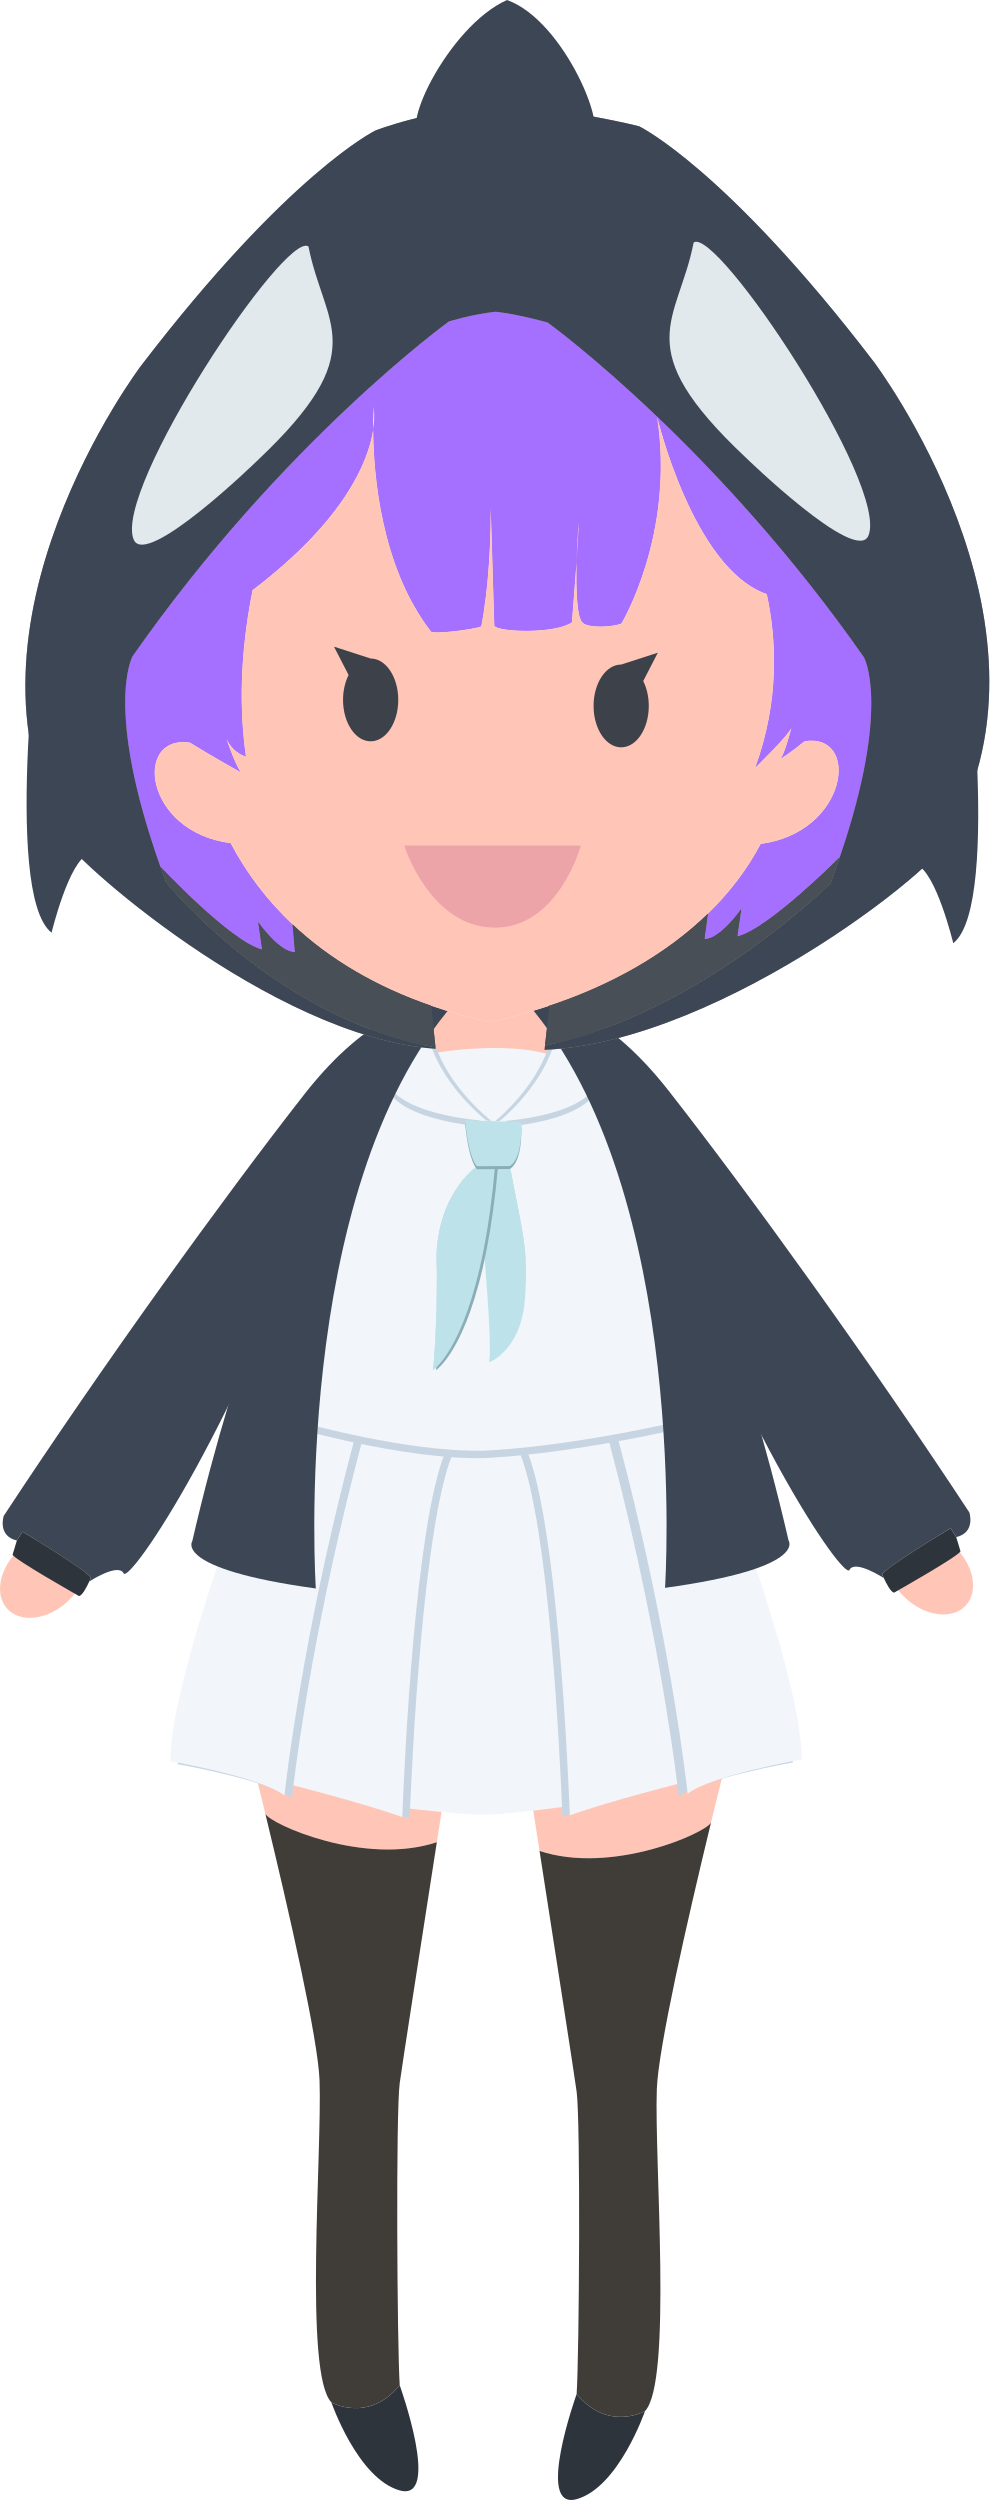
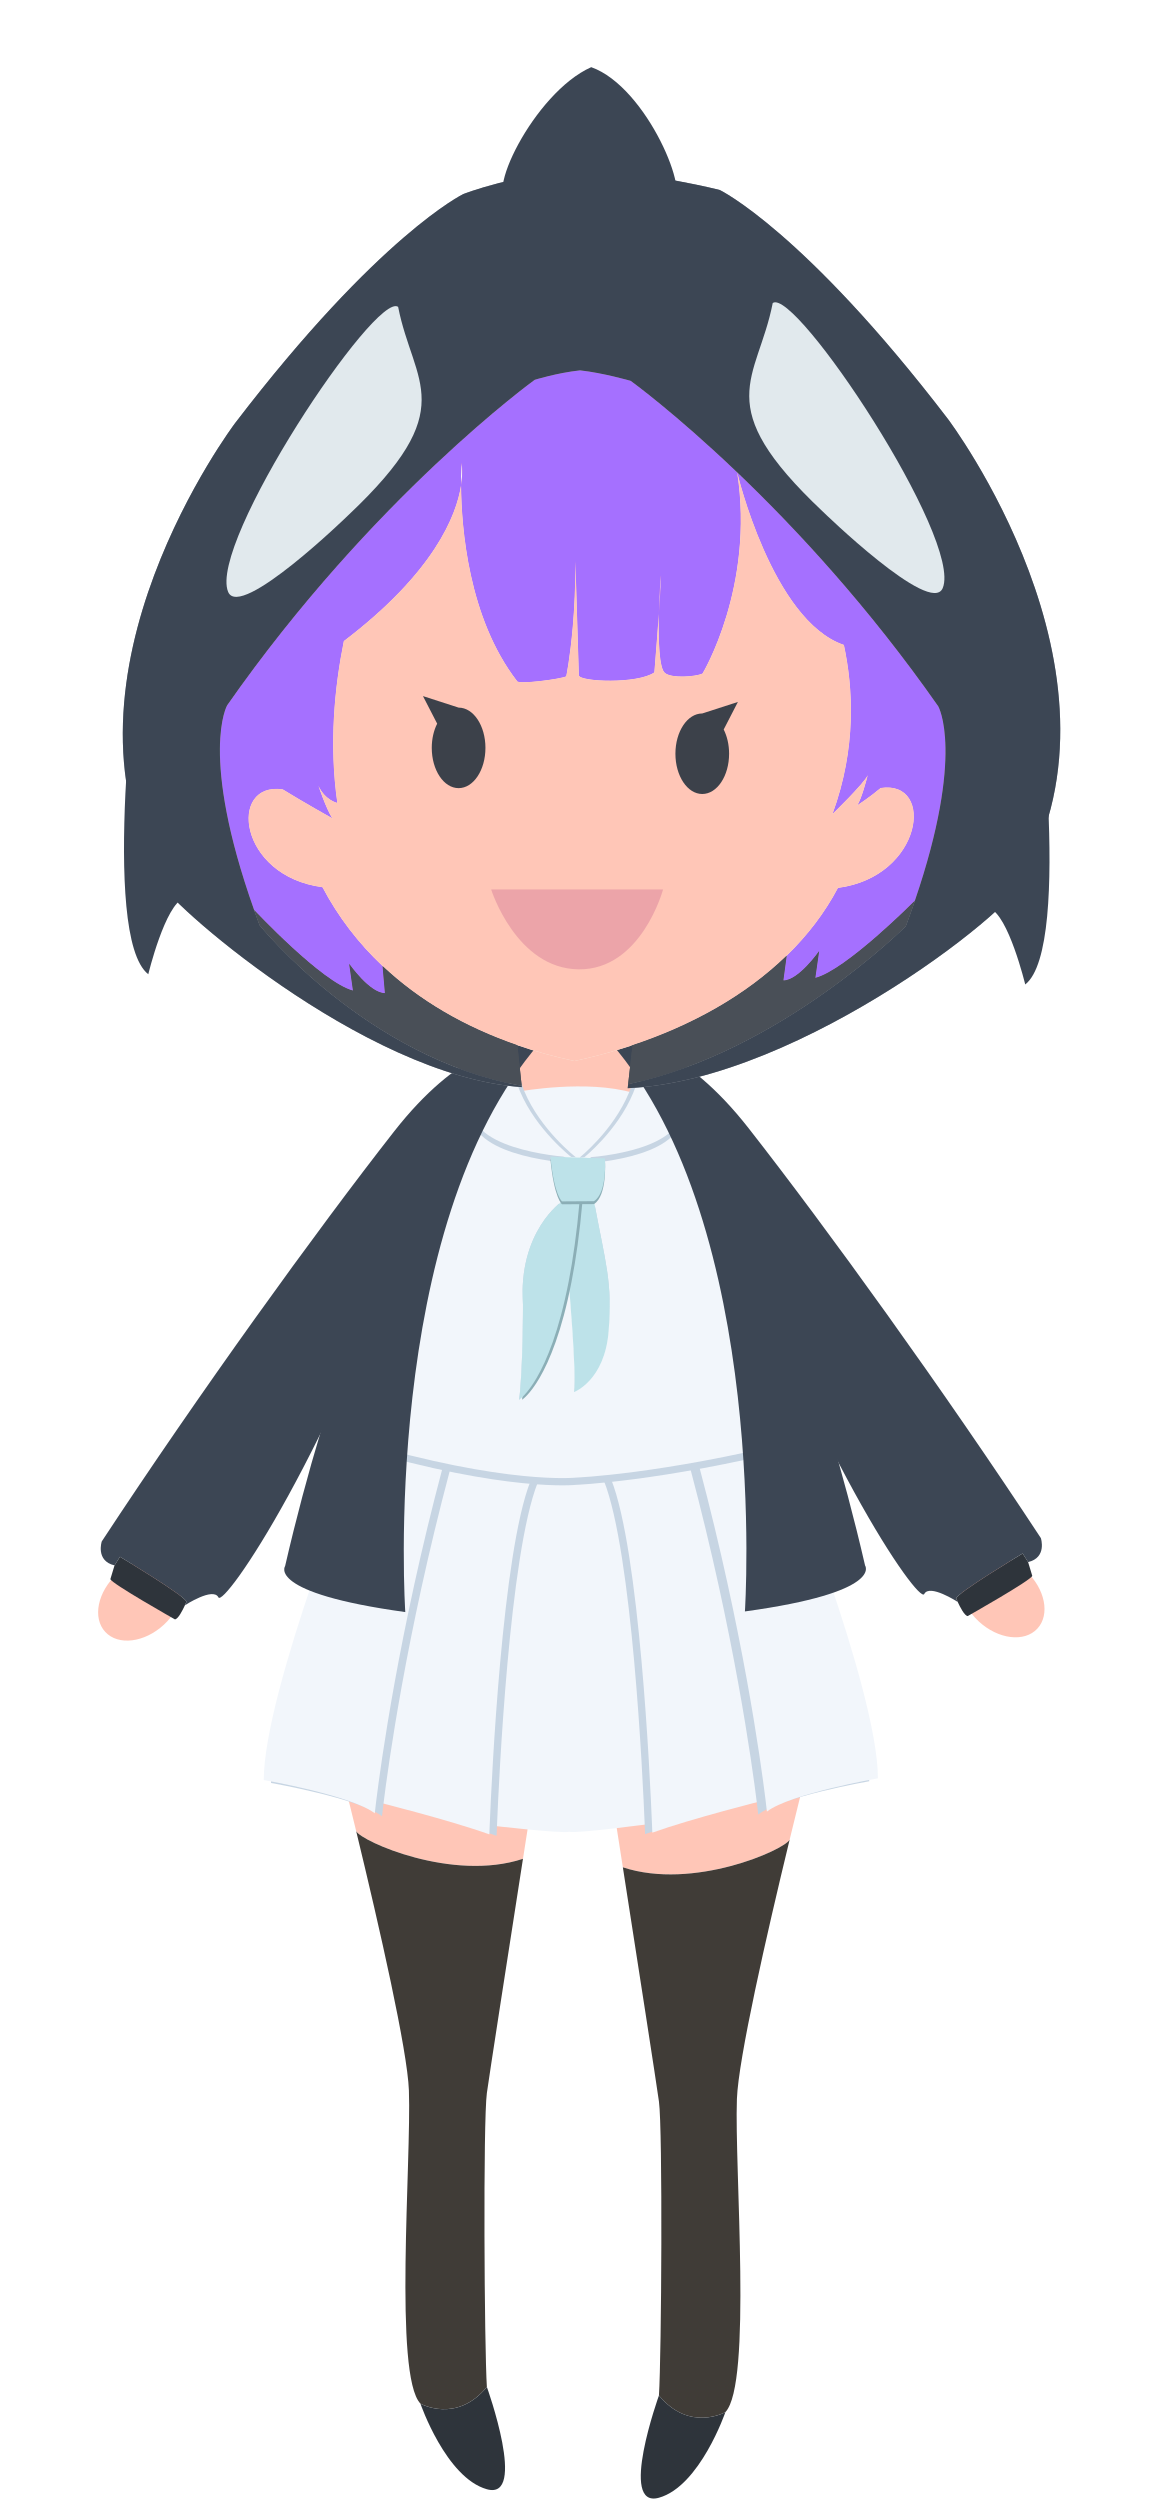
- <svg xmlns="http://www.w3.org/2000/svg" xml:space="preserve" width="66.387mm" height="167.762mm" version="1.1" style="shape-rendering:geometricPrecision; text-rendering:geometricPrecision; image-rendering:optimizeQuality; fill-rule:evenodd; clip-rule:evenodd" viewBox="0 0 1259.47 3182.69">
+ <svg xmlns="http://www.w3.org/2000/svg" xml:space="preserve" width="79.928mm" height="172.496mm" version="1.1" style="shape-rendering:geometricPrecision; text-rendering:geometricPrecision; image-rendering:optimizeQuality; fill-rule:evenodd; clip-rule:evenodd" viewBox="0 0 1009.52 2178.7">
  <defs>
    <style type="text/css">
   
-     .fil8 {fill:#ED84B1}
-     .fil15 {fill:#ECA4A9}
-     .fil3 {fill:#F2F6FB}
-     .fil13 {fill:#E1E9ED}
-     .fil4 {fill:#C7D5E3}
-     .fil5 {fill:#BDE2E9}
-     .fil9 {fill:#9499A1}
-     .fil6 {fill:#8BAEB6}
-     .fil1 {fill:#403C37}
-     .fil11 {fill:#494F57}
-     .fil14 {fill:#3C414A}
-     .fil7 {fill:#3C4654}
-     .fil2 {fill:#2E343B}
-     .fil12 {fill:#A570FF}
-     .fil0 {fill:#FFC6B7}
-     .fil10 {fill:#F7F1E4}
+     .str0 {stroke:#332C2B;stroke-width:2.53;stroke-miterlimit:22.926}
+     .fil18 {fill:#FEFEFE}
+     .fil9 {fill:#ED84B1}
+     .fil16 {fill:#ECA4A9}
+     .fil4 {fill:#F2F6FB}
+     .fil14 {fill:#E1E9ED}
+     .fil5 {fill:#C7D5E3}
+     .fil6 {fill:#BDE2E9}
+     .fil0 {fill:#AAB6BD}
+     .fil10 {fill:#9499A1}
+     .fil7 {fill:#8BAEB6}
+     .fil2 {fill:#403C37}
+     .fil12 {fill:#494F57}
+     .fil15 {fill:#3C414A}
+     .fil8 {fill:#3C4654}
+     .fil3 {fill:#2E343B}
+     .fil17 {fill:#222222}
+     .fil13 {fill:#A570FF}
+     .fil1 {fill:#FFC6B7}
+     .fil11 {fill:#F7F1E4}
   
  </style>
  </defs>
  <g id="Layer_x0020_1">
-     <g id="_2555350110272">
+     <g id="_1585164835856">
      <g>
        <g>
-           <ellipse class="fil0" cx="627.01" cy="1128.67" rx="127.16" ry="254.32" />
          <g>
-             <path class="fil0" d="M577.48 2208.43c-97.73,-407.15 -282.77,-71.95 -282.77,-71.95 0,0 19.82,76.55 42.8,171.44 0.1,0.39 0.19,0.79 0.29,1.18 6.68,13.29 126.14,66.72 218.32,36.17 11.9,-76.39 21.36,-136.84 21.36,-136.84z" />
-             <path class="fil1" d="M556.12 2345.27c-92.18,30.55 -211.64,-22.88 -218.32,-36.17 30.79,127.19 67.1,286.8 69.01,339.37 3.35,92.02 -20.08,373.12 15.06,409.93 0,0 46.85,26.77 87.01,-21.75 -3.35,-51.87 -5.02,-348.02 0,-384.83 3.08,-22.62 28.28,-184.82 47.24,-306.55z" />
-             <path class="fil2" d="M508.88 3036.65c-40.16,48.52 -87.01,21.75 -87.01,21.75 0,0 33.44,97.04 86.98,112.09 53.54,15.06 0.02,-133.85 0.02,-133.85z" />
-           </g>
-           <g>
-             <path class="fil0" d="M665.52 2219.55c97.73,-407.15 282.77,-71.95 282.77,-71.95 0,0 -19.82,76.55 -42.8,171.44 -0.1,0.39 -0.19,0.79 -0.29,1.18 -6.68,13.29 -126.14,66.72 -218.32,36.17 -11.9,-76.39 -21.36,-136.84 -21.36,-136.84z" />
-             <path class="fil1" d="M686.88 2356.39c92.18,30.55 211.64,-22.88 218.32,-36.17 -30.79,127.19 -67.1,286.8 -69.01,339.37 -3.35,92.02 20.08,373.12 -15.06,409.93 0,0 -46.85,26.77 -87.01,-21.75 3.35,-51.87 5.02,-348.02 0,-384.83 -3.08,-22.62 -28.28,-184.82 -47.24,-306.55z" />
-             <path class="fil2" d="M734.12 3047.77c40.16,48.52 87.01,21.75 87.01,21.75 0,0 -33.44,97.04 -86.98,112.09 -53.54,15.06 -0.02,-133.85 -0.02,-133.85z" />
-           </g>
-           <g>
+             <ellipse class="fil1" cx="502.95" cy="809.95" rx="84.66" ry="169.32" />
            <g>
-               <path class="fil3" d="M565.95 1850.89c-37.05,93.48 -50.83,388.06 -53.38,450.64 0,0 93.36,10.88 104.24,8.37 10.88,2.51 108.17,-10.63 108.17,-10.63 -2.55,-62.58 -16.32,-357.17 -53.38,-450.64l-105.66 2.26z" />
-               <path class="fil4" d="M460.22 1835.85c-57.02,214.66 -80.62,386 -86.84,436.56 0,0 97.2,24.38 148.23,42.79 0,0 0.14,-4.18 0.45,-11.76 2.55,-62.58 16.32,-357.17 53.38,-450.64l-115.22 -16.94z" />
-               <path class="fil3" d="M450.73 1833.95c-57.02,214.66 -80.62,386 -86.84,436.56 0,0 97.2,24.38 148.23,42.79 0,0 0.14,-4.18 0.45,-11.76 2.55,-62.58 16.32,-357.17 53.38,-450.64l-115.22 -16.94z" />
-               <path class="fil4" d="M460.22 1837.75l-105.81 -26.35c0,0 -128.11,318.29 -128.11,434.57 0,0 115.18,20.13 145.3,43.55 0,0 0.55,-5.27 1.78,-15.22 6.22,-50.56 29.82,-221.89 86.84,-436.56z" />
-               <path class="fil3" d="M450.73 1833.95l-105.81 -26.35c0,0 -128.11,318.29 -128.11,434.57 0,0 115.18,20.13 145.3,43.55 0,0 0.55,-5.27 1.78,-15.22 6.22,-50.56 29.82,-221.89 86.84,-436.56z" />
-               <path class="fil4" d="M662.12 1850.53c37.05,93.48 50.83,388.06 53.38,450.64 0.31,7.58 0.45,11.76 0.45,11.76 51.03,-18.41 148.23,-42.79 148.23,-42.79 -6.22,-50.56 -29.82,-221.89 -86.84,-436.56l-115.22 16.94z" />
-               <path class="fil3" d="M671.6 1848.63c37.05,93.48 50.83,388.06 53.38,450.64 0.31,7.58 0.45,11.76 0.45,11.76 51.03,-18.41 148.23,-42.79 148.23,-42.79 -6.22,-50.56 -29.82,-221.89 -86.84,-436.56l-115.22 16.94z" />
-               <path class="fil4" d="M775.43 1835.49c57.02,214.66 80.62,386 86.84,436.56 1.23,9.95 1.78,15.22 1.78,15.22 30.12,-23.42 145.3,-43.55 145.3,-43.55 0,-116.29 -128.11,-434.57 -128.11,-434.57l-105.81 26.35z" />
-               <path class="fil3" d="M786.82 1831.69c57.02,214.66 80.62,386 86.84,436.56 1.23,9.95 1.78,15.22 1.78,15.22 30.12,-23.42 145.3,-43.55 145.3,-43.55 0,-116.29 -128.11,-434.57 -128.11,-434.57l-105.81 26.35z" />
+               <path class="fil1" d="M469.97 1528.81c-65.07,-271.06 -188.25,-47.9 -188.25,-47.9 0,0 13.2,50.96 28.5,114.14 0.06,0.26 0.13,0.53 0.19,0.79 4.45,8.85 83.98,44.42 145.35,24.08 7.92,-50.86 14.22,-91.1 14.22,-91.1z" />
+               <path class="fil2" d="M455.75 1619.91c-61.37,20.34 -140.9,-15.23 -145.35,-24.08 20.5,84.68 44.67,190.94 45.95,225.94 2.23,61.27 -13.37,248.41 10.03,272.91 0,0 31.19,17.82 57.92,-14.48 -2.23,-34.53 -3.34,-231.7 0,-256.2 2.05,-15.06 18.82,-123.05 31.45,-204.09z" />
+               <path class="fil3" d="M424.3 2080.21c-26.73,32.3 -57.92,14.48 -57.92,14.48 0,0 22.26,64.6 57.91,74.63 35.65,10.03 0.02,-89.11 0.02,-89.11z" />
            </g>
            <g>
-               <path class="fil4" d="M619.79 1436.5c0,0 -128.26,-6.51 -130.77,-62.56 -77.21,139.14 -155.97,413.11 -155.97,413.11 -0.84,20.08 6.69,20.92 6.69,20.92 195.36,57.75 285.91,47.77 285.91,47.77 0,0 110.22,-4.27 285.91,-47.77 0,0 7.53,-0.84 6.69,-20.92 0,0 -77.85,-270.81 -154.63,-410.68 -4.19,54.96 -127.91,60.65 -127.91,60.65l27.75 0.9c0,0 3.17,44.99 -14.4,56 15.53,83.28 24.2,105.44 19.18,170.19 -5.02,64.74 -45.17,79.68 -45.17,79.68 3.35,-24.9 -7.15,-144.48 -7.15,-144.48 -25.24,129.72 -64.8,154.52 -64.8,154.52 5.02,-38.58 5.02,-124.01 5.02,-124.01 -6.69,-96.45 51.09,-135.63 51.09,-135.63 0,0 -10.27,-7.73 -15.17,-58.59l27.73 0.9z" />
-               <path class="fil3" d="M619.79 1427.02c0,0 -128.26,-6.51 -130.77,-62.56 -77.21,139.14 -155.97,413.11 -155.97,413.11 -0.84,20.08 6.69,20.92 6.69,20.92 195.36,57.75 285.91,47.77 285.91,47.77 0,0 110.22,-4.27 285.91,-47.77 0,0 7.53,-0.84 6.69,-20.92 0,0 -77.85,-270.81 -154.63,-410.68 -4.19,54.96 -127.91,60.65 -127.91,60.65l27.75 0.9c0,0 3.17,44.99 -14.4,56 15.53,83.28 24.2,105.44 19.18,170.19 -5.02,64.74 -45.17,79.68 -45.17,79.68 3.35,-24.9 -7.15,-144.48 -7.15,-144.48 -25.24,129.72 -64.8,154.52 -64.8,154.52 5.02,-38.58 5.02,-124.01 5.02,-124.01 -6.69,-96.45 51.09,-135.63 51.09,-135.63 0,0 -10.27,-7.73 -15.17,-58.59l27.73 0.9z" />
-               <path class="fil3" d="M552.26 1340.67c21.19,50.51 67.54,86.35 67.54,86.35l15.92 0.52c0,0 44.08,-35.02 64.7,-84.83 -60.47,-17.88 -148.16,-2.03 -148.16,-2.03z" />
-               <path class="fil4" d="M694.73 1342.7c-20.63,49.82 -64.7,84.83 -64.7,84.83 0,0 123.71,-5.69 127.91,-60.65 -18,-32.79 -35.94,-58.39 -52.81,-71.61 -0.27,16.75 -4.31,32.73 -10.4,47.43z" />
-               <path class="fil4" d="M625.49 1427.02c0,0 -46.35,-35.84 -67.54,-86.35 -6.07,-14.46 -10.07,-30.12 -10.33,-46.49 -16.86,12.56 -34.84,37.73 -52.9,70.28 2.51,56.05 130.77,62.56 130.77,62.56z" />
-               <path class="fil4" d="M700.42 1350.29c-20.63,49.82 -64.7,84.83 -64.7,84.83 0,0 123.71,-5.69 127.91,-60.65 -18,-32.79 -35.94,-58.39 -52.81,-71.61 -0.27,16.75 -4.31,32.73 -10.4,47.43z" />
-               <path class="fil3" d="M700.42 1342.7c-20.63,49.82 -64.7,84.83 -64.7,84.83 0,0 123.71,-5.69 127.91,-60.65 -18,-32.79 -35.94,-58.39 -52.81,-71.61 -0.27,16.75 -4.31,32.73 -10.4,47.43z" />
-               <path class="fil4" d="M619.79 1434.6c0,0 -46.35,-35.84 -67.54,-86.35 -6.07,-14.46 -10.07,-30.12 -10.33,-46.49 -16.86,12.56 -34.84,37.73 -52.9,70.28 2.51,56.05 130.77,62.56 130.77,62.56z" />
-               <path class="fil3" d="M619.79 1427.02c0,0 -46.35,-35.84 -67.54,-86.35 -6.07,-14.46 -10.07,-30.12 -10.33,-46.49 -16.86,12.56 -34.84,37.73 -52.9,70.28 2.51,56.05 130.77,62.56 130.77,62.56z" />
-               <path class="fil5" d="M630.25 1484.56c-3.62,41.1 -8.6,75.88 -14.32,105.27 0,0 10.5,119.58 7.15,144.48 0,0 40.15,-14.94 45.17,-79.68 5.02,-64.75 -3.65,-86.9 -19.18,-170.19l-18.83 0.12z" />
-               <path class="fil6" d="M611.03 1484.71c0,0 -57.79,39.18 -51.09,135.63 0,0 0,85.43 -5.02,124.01 0,0 39.56,-24.81 64.8,-154.52 5.72,-29.39 10.7,-64.17 14.32,-105.27l-23.01 0.15z" />
-               <path class="fil5" d="M607.24 1484.71c0,0 -57.79,39.18 -51.09,135.63 0,0 0,85.43 -5.02,124.01 0,0 39.56,-24.81 64.8,-154.52 5.72,-29.39 10.7,-64.17 14.32,-105.27l-23.01 0.15z" />
-               <path class="fil6" d="M592.07 1429.91c4.9,50.87 15.17,58.59 15.17,58.59l23.01 -0.15 18.83 -0.12c17.57,-11.01 14.4,-56 14.4,-56l-27.75 -0.9 -15.93 -0.52 -27.72 -0.9z" />
-               <path class="fil5" d="M592.07 1426.12c4.9,50.87 15.17,58.59 15.17,58.59l23.01 -0.15 18.83 -0.12c17.57,-11.01 14.4,-56 14.4,-56l-27.75 -0.9 -15.93 -0.52 -27.72 -0.9z" />
+               <path class="fil1" d="M528.59 1536.22c65.07,-271.06 188.25,-47.9 188.25,-47.9 0,0 -13.2,50.96 -28.5,114.14 -0.06,0.26 -0.13,0.53 -0.19,0.79 -4.45,8.85 -83.98,44.42 -145.35,24.08 -7.92,-50.86 -14.22,-91.1 -14.22,-91.1z" />
+               <path class="fil2" d="M542.8 1627.32c61.37,20.34 140.9,-15.23 145.35,-24.08 -20.5,84.68 -44.67,190.94 -45.95,225.94 -2.23,61.27 13.37,248.41 -10.03,272.91 0,0 -31.19,17.82 -57.92,-14.48 2.23,-34.53 3.34,-231.7 0,-256.2 -2.05,-15.06 -18.82,-123.05 -31.45,-204.09z" />
+               <path class="fil3" d="M574.26 2087.61c26.73,32.3 57.92,14.48 57.92,14.48 0,0 -22.26,64.6 -57.91,74.63 -35.65,10.03 -0.02,-89.11 -0.02,-89.11z" />
            </g>
            <g>
-               <path class="fil7" d="M402.06 2022.27c0,0 -33.46,-503.62 175.68,-744.56l-36.81 3.34c0,0 -179.03,174.01 -296.15,680.98 0,0 -25.1,35.14 157.28,60.23z" />
-               <path class="fil7" d="M670.97 1276.89c209.15,240.94 175.68,744.56 175.68,744.56 182.38,-25.1 157.28,-60.23 157.28,-60.23 -117.12,-506.97 -296.15,-680.98 -296.15,-680.98l-36.81 -3.34z" />
+               <g>
+                 <path class="fil4" d="M462.29 1290.78c-24.67,62.23 -33.84,258.36 -35.54,300.02 0,0 62.16,7.24 69.4,5.57 7.24,1.67 72.01,-7.08 72.01,-7.08 -1.7,-41.67 -10.87,-237.79 -35.54,-300.02l-70.34 1.5z" />
+                 <path class="fil5" d="M391.9 1280.77c-37.96,142.91 -53.67,256.98 -57.82,290.64 0,0 64.71,16.23 98.69,28.49 0,0 0.1,-2.78 0.3,-7.83 1.7,-41.67 10.87,-237.79 35.54,-300.02l-76.71 -11.28z" />
+                 <path class="fil4" d="M385.59 1279.5c-37.96,142.91 -53.67,256.98 -57.82,290.64 0,0 64.71,16.23 98.69,28.49 0,0 0.1,-2.78 0.3,-7.83 1.7,-41.67 10.87,-237.79 35.54,-300.02l-76.71 -11.28z" />
+                 <path class="fil5" d="M391.9 1282.03l-70.44 -17.54c0,0 -85.29,211.9 -85.29,289.32 0,0 76.68,13.4 96.74,29 0,0 0.37,-3.51 1.18,-10.13 4.14,-33.66 19.85,-147.73 57.82,-290.64z" />
+                 <path class="fil4" d="M385.59 1279.5l-70.44 -17.54c0,0 -85.29,211.9 -85.29,289.32 0,0 76.68,13.4 96.74,29 0,0 0.37,-3.51 1.18,-10.13 4.14,-33.66 19.85,-147.73 57.82,-290.64z" />
+                 <path class="fil5" d="M526.32 1290.54c24.67,62.23 33.84,258.36 35.54,300.02 0.2,5.05 0.3,7.83 0.3,7.83 33.97,-12.25 98.69,-28.49 98.69,-28.49 -4.14,-33.66 -19.85,-147.73 -57.82,-290.64l-76.71 11.28z" />
+                 <path class="fil4" d="M532.63 1289.28c24.67,62.23 33.84,258.36 35.54,300.02 0.2,5.05 0.3,7.83 0.3,7.83 33.97,-12.25 98.69,-28.49 98.69,-28.49 -4.14,-33.66 -19.85,-147.73 -57.82,-290.64l-76.71 11.28z" />
+                 <path class="fil5" d="M601.76 1280.53c37.96,142.91 53.67,256.98 57.82,290.64 0.82,6.63 1.18,10.13 1.18,10.13 20.05,-15.59 96.74,-29 96.74,-29 0,-77.42 -85.29,-289.32 -85.29,-289.32l-70.44 17.54z" />
+                 <path class="fil4" d="M609.34 1278c37.96,142.91 53.67,256.98 57.82,290.64 0.82,6.63 1.18,10.13 1.18,10.13 20.05,-15.59 96.74,-29 96.74,-29 0,-77.42 -85.29,-289.32 -85.29,-289.32l-70.44 17.54z" />
+               </g>
+               <g>
+                 <path class="fil5" d="M498.14 1014.9c0,0 -85.39,-4.33 -87.06,-41.65 -51.4,92.63 -103.84,275.03 -103.84,275.03 -0.56,13.37 4.45,13.93 4.45,13.93 130.06,38.45 190.35,31.8 190.35,31.8 0,0 73.38,-2.84 190.35,-31.8 0,0 5.01,-0.56 4.45,-13.93 0,0 -51.83,-180.29 -102.95,-273.42 -2.79,36.59 -85.15,40.38 -85.15,40.38l18.48 0.6c0,0 2.11,29.95 -9.59,37.28 10.34,55.45 16.11,70.2 12.77,113.3 -3.34,43.1 -30.08,53.05 -30.08,53.05 2.23,-16.58 -4.76,-96.19 -4.76,-96.19 -16.8,86.36 -43.14,102.87 -43.14,102.87 3.34,-25.69 3.34,-82.56 3.34,-82.56 -4.46,-64.21 34.02,-90.3 34.02,-90.3 0,0 -6.84,-5.14 -10.1,-39.01l18.46 0.6z" />
+                 <path class="fil4" d="M498.14 1008.58c0,0 -85.39,-4.33 -87.06,-41.65 -51.4,92.63 -103.84,275.03 -103.84,275.03 -0.56,13.37 4.45,13.93 4.45,13.93 130.06,38.45 190.35,31.8 190.35,31.8 0,0 73.38,-2.84 190.35,-31.8 0,0 5.01,-0.56 4.45,-13.93 0,0 -51.83,-180.29 -102.95,-273.42 -2.79,36.59 -85.15,40.38 -85.15,40.38l18.48 0.6c0,0 2.11,29.95 -9.59,37.28 10.34,55.45 16.11,70.2 12.77,113.3 -3.34,43.1 -30.08,53.05 -30.08,53.05 2.23,-16.58 -4.76,-96.19 -4.76,-96.19 -16.8,86.36 -43.14,102.87 -43.14,102.87 3.34,-25.69 3.34,-82.56 3.34,-82.56 -4.46,-64.21 34.02,-90.3 34.02,-90.3 0,0 -6.84,-5.14 -10.1,-39.01l18.46 0.6z" />
+                 <path class="fil4" d="M453.18 951.1c14.11,33.62 44.96,57.49 44.96,57.49l10.6 0.34c0,0 29.34,-23.31 43.08,-56.48 -40.26,-11.91 -98.64,-1.35 -98.64,-1.35z" />
+                 <path class="fil5" d="M548.03 952.45c-13.73,33.16 -43.08,56.48 -43.08,56.48 0,0 82.36,-3.79 85.15,-40.38 -11.98,-21.83 -23.93,-38.87 -35.16,-47.67 -0.18,11.15 -2.87,21.79 -6.92,31.57z" />
+                 <path class="fil5" d="M501.93 1008.58c0,0 -30.86,-23.86 -44.96,-57.49 -4.04,-9.63 -6.7,-20.05 -6.88,-30.95 -11.23,8.36 -23.2,25.12 -35.22,46.79 1.67,37.32 87.06,41.65 87.06,41.65z" />
+                 <path class="fil5" d="M551.82 957.5c-13.73,33.16 -43.08,56.48 -43.08,56.48 0,0 82.36,-3.79 85.15,-40.38 -11.98,-21.83 -23.93,-38.87 -35.16,-47.67 -0.18,11.15 -2.87,21.79 -6.92,31.57z" />
+                 <path class="fil4" d="M551.82 952.45c-13.73,33.16 -43.08,56.48 -43.08,56.48 0,0 82.36,-3.79 85.15,-40.38 -11.98,-21.83 -23.93,-38.87 -35.16,-47.67 -0.18,11.15 -2.87,21.79 -6.92,31.57z" />
+                 <path class="fil5" d="M498.14 1013.63c0,0 -30.86,-23.86 -44.96,-57.49 -4.04,-9.63 -6.7,-20.05 -6.88,-30.95 -11.23,8.36 -23.2,25.12 -35.22,46.79 1.67,37.32 87.06,41.65 87.06,41.65z" />
+                 <path class="fil4" d="M498.14 1008.58c0,0 -30.86,-23.86 -44.96,-57.49 -4.04,-9.63 -6.7,-20.05 -6.88,-30.95 -11.23,8.36 -23.2,25.12 -35.22,46.79 1.67,37.32 87.06,41.65 87.06,41.65z" />
+                 <path class="fil6" d="M505.1 1046.89c-2.41,27.36 -5.73,50.52 -9.53,70.08 0,0 6.99,79.61 4.76,96.19 0,0 26.73,-9.95 30.08,-53.05 3.34,-43.11 -2.43,-57.86 -12.77,-113.3l-12.53 0.08z" />
+                 <path class="fil7" d="M492.31 1046.99c0,0 -38.47,26.08 -34.02,90.3 0,0 0,56.87 -3.34,82.56 0,0 26.34,-16.51 43.14,-102.87 3.81,-19.57 7.12,-42.72 9.53,-70.08l-15.32 0.1z" />
+                 <path class="fil6" d="M489.78 1046.99c0,0 -38.47,26.08 -34.02,90.3 0,0 0,56.87 -3.34,82.56 0,0 26.34,-16.51 43.14,-102.87 3.81,-19.57 7.12,-42.72 9.53,-70.08l-15.32 0.1z" />
+                 <path class="fil7" d="M479.68 1010.51c3.26,33.86 10.1,39.01 10.1,39.01l15.32 -0.1 12.53 -0.08c11.7,-7.33 9.59,-37.28 9.59,-37.28l-18.48 -0.6 -10.6 -0.34 -18.46 -0.6z" />
+                 <path class="fil6" d="M479.68 1007.98c3.26,33.86 10.1,39.01 10.1,39.01l15.32 -0.1 12.53 -0.08c11.7,-7.33 9.59,-37.28 9.59,-37.28l-18.48 -0.6 -10.6 -0.34 -18.46 -0.6z" />
+               </g>
+               <g>
+                 <path class="fil8" d="M353.19 1404.88c0,0 -22.28,-335.29 116.96,-495.7l-24.51 2.23c0,0 -119.19,115.85 -197.17,453.37 0,0 -16.71,23.39 104.71,40.1z" />
+                 <path class="fil8" d="M532.21 908.64c139.24,160.41 116.96,495.7 116.96,495.7 121.42,-16.71 104.71,-40.1 104.71,-40.1 -77.98,-337.52 -197.17,-453.37 -197.17,-453.37l-24.51 -2.23z" />
+               </g>
+             </g>
+             <g>
+               <ellipse class="fil1" transform="matrix(0.490278 0.528848 -0.528848 0.490278 122.362 1393.79)" rx="41.77" ry="57.92" />
+               <path class="fil8" d="M374.12 1020c57.15,-32.21 69.54,-108.32 69.54,-108.32 0,0 -43.52,1.89 -100.28,74.44 -67.93,86.83 -169.7,227.83 -254.7,357.2 0,0 -5.57,16.99 11.14,20.89l4.73 -7.52c0,0 57.93,34.81 57.93,39.27 0,0 -0.5,1.22 -1.3,2.98 0,0 24.61,-16.03 29.15,-6.88 4.54,9.15 96.78,-121.84 183.8,-372.06z" />
+               <path class="fil3" d="M162.47 1395.95c0,-4.46 -57.93,-39.27 -57.93,-39.27l-4.73 7.52 -3.62 11.97c0.56,3.62 56.25,35.09 56.25,35.09 2.79,-0.2 6.71,-7.94 8.73,-12.34 0.8,-1.76 1.3,-2.98 1.3,-2.98z" />
+             </g>
+             <g>
+               <ellipse class="fil1" transform="matrix(-0.490278 0.528848 0.528848 0.490278 873.415 1390.91)" rx="41.77" ry="57.92" />
+               <path class="fil8" d="M621.66 1017.11c-57.15,-32.21 -69.54,-108.32 -69.54,-108.32 0,0 43.52,1.89 100.28,74.44 67.93,86.83 169.7,227.83 254.7,357.2 0,0 5.57,16.99 -11.14,20.89l-4.73 -7.52c0,0 -57.93,34.81 -57.93,39.27 0,0 0.5,1.22 1.3,2.98 0,0 -24.61,-16.03 -29.15,-6.88 -4.54,9.15 -96.78,-121.84 -183.8,-372.06z" />
+               <path class="fil3" d="M833.31 1393.07c0,-4.46 57.93,-39.27 57.93,-39.27l4.73 7.52 3.62 11.97c-0.56,3.62 -56.25,35.09 -56.25,35.09 -2.79,-0.2 -6.71,-7.94 -8.73,-12.34 -0.8,-1.76 -1.3,-2.98 -1.3,-2.98z" />
            </g>
          </g>
          <g>
-             <ellipse class="fil0" transform="matrix(0.490278 0.528848 -0.528848 0.490278 55.3549 2005.62)" rx="62.74" ry="87.01" />
-             <path class="fil7" d="M433.5 1444.17c85.84,-48.38 104.45,-162.71 104.45,-162.71 0,0 -65.36,2.84 -150.62,111.81 -102.04,130.43 -254.89,342.22 -382.58,536.54 0,0 -8.37,25.52 16.73,31.38l7.11 -11.29c0,0 87.01,52.29 87.01,58.98 0,0 -0.75,1.84 -1.95,4.47 0,0 36.97,-24.08 43.78,-10.33 6.81,13.75 145.37,-183 276.07,-558.85z" />
-             <path class="fil2" d="M115.6 2008.87c0,-6.69 -87.01,-58.98 -87.01,-58.98l-7.11 11.29 -5.44 17.99c0.84,5.44 84.5,52.71 84.5,52.71 4.19,-0.3 10.08,-11.93 13.11,-18.53 1.2,-2.64 1.95,-4.47 1.95,-4.47z" />
-           </g>
-           <g>
-             <ellipse class="fil0" transform="matrix(-0.490278 0.528848 0.528848 0.490278 1183.47 2001.29)" rx="62.74" ry="87.01" />
-             <path class="fil7" d="M805.33 1439.83c-85.84,-48.38 -104.45,-162.71 -104.45,-162.71 0,0 65.36,2.84 150.62,111.81 102.04,130.43 254.89,342.22 382.58,536.54 0,0 8.37,25.52 -16.73,31.38l-7.11 -11.29c0,0 -87.01,52.29 -87.01,58.98 0,0 0.75,1.84 1.95,4.47 0,0 -36.97,-24.08 -43.78,-10.33 -6.81,13.75 -145.37,-183 -276.07,-558.85z" />
-             <path class="fil2" d="M1123.23 2004.53c0,-6.69 87.01,-58.98 87.01,-58.98l7.11 11.29 5.44 17.99c-0.84,5.44 -84.5,52.71 -84.5,52.71 -4.19,-0.3 -10.08,-11.93 -13.11,-18.53 -1.2,-2.64 -1.95,-4.47 -1.95,-4.47z" />
+             <path class="fil9" d="M756.21 675.55c0.19,-0.74 0.29,-1.16 0.29,-1.16 0.02,0.29 -0.08,0.68 -0.29,1.16zm-182.04 -140.76c0.75,-31.34 3.93,-55.44 0,0zm-172.39 -111.67c-0.11,-12.4 0.44,-19.9 0.44,-19.9 0,0 1.59,7.14 -0.44,19.9zm99.64 65.88c0,0 2.92,93.26 3.03,99.62 1.02,5.57 51.13,7.63 65.81,-2.65 1.75,-21.77 3.01,-38.54 3.91,-51.18 -0.54,22.33 0.16,48.34 5.52,51.86 6.02,4.6 26.02,3.18 32.52,0.38 0,0 45.62,-75.7 30.19,-175.44 0,0 30.53,129.09 93.01,150.47 7.97,36.88 11.34,89.49 -9.93,147.37 0,0 27.56,-26.69 30.73,-33.86 -1.16,4.51 -5.51,20.87 -9.15,26.31 0,0 10.71,-6.96 20.4,-15.12 47.8,-7.34 36.88,77.35 -37.22,87.06 -11.45,21.73 -26.57,41.43 -44.66,59.02l-2.93 21.66c13.37,0 31.19,-25.62 31.19,-25.62l-3.34 23.39c26.73,-6.68 86.83,-67.36 86.83,-67.36 43.93,-128.63 20.35,-169.39 20.35,-169.39 -60.95,-87.17 -125.05,-155.94 -175.27,-203.92 -54.57,-52.13 -92.76,-79.72 -92.76,-79.72 0,0 -24.08,-6.95 -44.16,-9.14 -20.08,2.19 -39.51,8.25 -39.51,8.25 0,0 -140.87,101.77 -268.03,283.64 0,0 -24.67,42.65 23.47,178.35 0,0 59.49,63.66 86.23,70.34l-3.34 -23.39c0,0 17.82,25.62 31.19,25.62l-2.08 -23.62c-21.21,-20 -38.82,-42.97 -52.39,-68.72 -74.07,-9.71 -82.3,-92.51 -34.56,-85.23 15.93,9.93 43.1,25.18 43.1,25.18 -5.66,-8.98 -12.05,-28.29 -12.05,-28.29 5.92,12.65 16.47,14.92 16.47,14.92 -7.4,-51.44 -2.4,-101.18 5.65,-141.06 78.78,-59.96 98.01,-109.5 102.15,-135.58 0.33,36.47 6.35,115.32 48.74,170.32 0.24,3.38 38.41,-1.65 42.93,-4.04 0,0 3.35,-16 5.71,-43.37 1.34,-15.6 2.37,-34.9 2.26,-57.03z" />
+             <path class="fil10" d="M642.4 411.58c50.23,47.98 114.33,116.75 175.27,203.92 0,0 23.58,40.76 -20.35,169.39 -2.44,7.14 -5.09,14.56 -7.96,22.25 0,0 -110.19,110.14 -241.95,137.64l-0.4 3.56c153.24,-6.64 350.66,-167.02 344.7,-183.87 100.46,-179.16 -65.54,-399.22 -65.54,-399.22 -125.72,-164.35 -198.94,-199.69 -198.94,-199.69 0,0 -57.05,-14.61 -117.18,-17.7 -60.13,3.09 -106.27,21.25 -106.27,21.25 0,0 -73.22,35.34 -198.94,199.69 0,0 -166,220.06 -65.54,399.22 0.89,12.53 176.1,169.92 315.45,179.4 0,0 0,0 -0.13,-1.22 -134.92,-23.91 -228.37,-139.94 -228.37,-139.94 -1.69,-4.52 -3.3,-8.95 -4.84,-13.28 -48.14,-135.7 -23.47,-178.35 -23.47,-178.35 127.16,-181.87 268.03,-283.64 268.03,-283.64 0,0 19.43,-6.06 39.51,-8.25 20.08,2.19 44.16,9.14 44.16,9.14 0,0 38.2,27.59 92.76,79.72z" />
+             <path class="fil11" d="M612.22 587.02c-6.5,2.81 -26.5,4.22 -32.52,-0.38 -5.37,-3.52 -6.06,-29.52 -5.52,-51.86 -0.89,12.64 -2.16,29.42 -3.91,51.18 -14.68,10.27 -64.79,8.22 -65.81,2.65 -0.11,-6.36 -3.03,-99.62 -3.03,-99.62 0.11,22.13 -0.91,41.42 -2.26,57.03 -2.36,27.37 -5.71,43.37 -5.71,43.37 -4.52,2.39 -42.69,7.43 -42.93,4.04 -42.4,-55 -48.42,-133.85 -48.74,-170.32 -4.14,26.08 -23.38,75.62 -102.15,135.58 -8.05,39.88 -13.05,89.61 -5.65,141.06 0,0 -10.55,-2.27 -16.47,-14.92 0,0 6.39,19.31 12.05,28.29 0,0 -27.17,-15.25 -43.1,-25.18 -47.75,-7.28 -39.52,75.52 34.56,85.23 13.57,25.75 31.18,48.73 52.39,68.72 31.65,29.84 71.3,53.05 117.49,68.99 15.81,5.46 32.39,10.06 49.68,13.78 16.9,-3.64 33.41,-8.1 49.37,-13.37 53.04,-17.51 100.07,-43.9 135.64,-78.49 18.09,-17.59 33.21,-37.29 44.66,-59.02 74.1,-9.71 85.02,-94.4 37.22,-87.06 -9.69,8.17 -20.4,15.12 -20.4,15.12 3.64,-5.44 8,-21.8 9.15,-26.31 -3.17,7.18 -30.73,33.86 -30.73,33.86 21.27,-57.88 17.9,-110.48 9.93,-147.37 -62.49,-21.37 -93.01,-150.47 -93.01,-150.47 15.44,99.75 -30.19,175.44 -30.19,175.44z" />
+             <path class="fil12" d="M450.89 910.9c-46.19,-15.93 -85.84,-39.15 -117.49,-68.99l2.08 23.62c-13.37,0 -31.19,-25.62 -31.19,-25.62l3.34 23.39c-26.73,-6.68 -86.23,-70.34 -86.23,-70.34 1.54,4.33 3.15,8.76 4.84,13.28 0,0 93.46,116.03 228.37,139.94 -0.27,-2.57 -1.11,-10.54 -3.72,-35.29z" />
+             <path class="fil12" d="M685.58 832.82c-35.57,34.59 -82.6,60.98 -135.64,78.49l1.26 0 -3.78 33.47c131.75,-27.5 241.95,-137.64 241.95,-137.64 2.87,-7.69 5.52,-15.1 7.96,-22.25 0,0 -60.09,60.67 -86.83,67.36l3.34 -23.39c0,0 -17.82,25.62 -31.19,25.62l2.93 -21.66z" />
+             <path class="fil13" d="M756.21 675.55c0.19,-0.74 0.29,-1.16 0.29,-1.16 0.02,0.29 -0.08,0.68 -0.29,1.16zm-182.04 -140.76c0.75,-31.34 3.93,-55.44 0,0zm-172.39 -111.67c-0.11,-12.4 0.44,-19.9 0.44,-19.9 0,0 1.59,7.14 -0.44,19.9zm99.64 65.88c0,0 2.92,93.26 3.03,99.62 1.02,5.57 51.13,7.63 65.81,-2.65 1.75,-21.77 3.01,-38.54 3.91,-51.18 -0.54,22.33 0.16,48.34 5.52,51.86 6.02,4.6 26.02,3.18 32.52,0.38 0,0 45.62,-75.7 30.19,-175.44 0,0 30.53,129.09 93.01,150.47 7.97,36.88 11.34,89.49 -9.93,147.37 0,0 27.56,-26.69 30.73,-33.86 -1.16,4.51 -5.51,20.87 -9.15,26.31 0,0 10.71,-6.96 20.4,-15.12 47.8,-7.34 36.88,77.35 -37.22,87.06 -11.45,21.73 -26.57,41.43 -44.66,59.02l-2.93 21.66c13.37,0 31.19,-25.62 31.19,-25.62l-3.34 23.39c26.73,-6.68 86.83,-67.36 86.83,-67.36 43.93,-128.63 20.35,-169.39 20.35,-169.39 -60.95,-87.17 -125.05,-155.94 -175.27,-203.92 -54.57,-52.13 -92.76,-79.72 -92.76,-79.72 0,0 -24.08,-6.95 -44.16,-9.14 -20.08,2.19 -39.51,8.25 -39.51,8.25 0,0 -140.87,101.77 -268.03,283.64 0,0 -24.67,42.65 23.47,178.35 0,0 59.49,63.66 86.23,70.34l-3.34 -23.39c0,0 17.82,25.62 31.19,25.62l-2.08 -23.62c-21.21,-20 -38.82,-42.97 -52.39,-68.72 -74.07,-9.71 -82.3,-92.51 -34.56,-85.23 15.93,9.93 43.1,25.18 43.1,25.18 -5.66,-8.98 -12.05,-28.29 -12.05,-28.29 5.92,12.65 16.47,14.92 16.47,14.92 -7.4,-51.44 -2.4,-101.18 5.65,-141.06 78.78,-59.96 98.01,-109.5 102.15,-135.58 0.33,36.47 6.35,115.32 48.74,170.32 0.24,3.38 38.41,-1.65 42.93,-4.04 0,0 3.35,-16 5.71,-43.37 1.34,-15.6 2.37,-34.9 2.26,-57.03z" />
+             <path class="fil8" d="M642.4 411.58c50.23,47.98 114.33,116.75 175.27,203.92 0,0 23.58,40.76 -20.35,169.39 -2.44,7.14 -5.09,14.56 -7.96,22.25 0,0 -110.19,110.14 -241.95,137.64l-0.4 3.56c153.24,-6.64 350.66,-167.02 344.7,-183.87 100.46,-179.16 -65.54,-399.22 -65.54,-399.22 -125.72,-164.35 -198.94,-199.69 -198.94,-199.69 0,0 -57.05,-14.61 -117.18,-17.7 -60.13,3.09 -106.27,21.25 -106.27,21.25 0,0 -73.22,35.34 -198.94,199.69 0,0 -166,220.06 -65.54,399.22 0.89,12.53 176.1,169.92 315.45,179.4 0,0 0,0 -0.13,-1.22 -134.92,-23.91 -228.37,-139.94 -228.37,-139.94 -1.69,-4.52 -3.3,-8.95 -4.84,-13.28 -48.14,-135.7 -23.47,-178.35 -23.47,-178.35 127.16,-181.87 268.03,-283.64 268.03,-283.64 0,0 19.43,-6.06 39.51,-8.25 20.08,2.19 44.16,9.14 44.16,9.14 0,0 38.2,27.59 92.76,79.72z" />
+             <path class="fil1" d="M612.22 587.02c-6.5,2.81 -26.5,4.22 -32.52,-0.38 -5.37,-3.52 -6.06,-29.52 -5.52,-51.86 -0.89,12.64 -2.16,29.42 -3.91,51.18 -14.68,10.27 -64.79,8.22 -65.81,2.65 -0.11,-6.36 -3.03,-99.62 -3.03,-99.62 0.11,22.13 -0.91,41.42 -2.26,57.03 -2.36,27.37 -5.71,43.37 -5.71,43.37 -4.52,2.39 -42.69,7.43 -42.93,4.04 -42.4,-55 -48.42,-133.85 -48.74,-170.32 -4.14,26.08 -23.38,75.62 -102.15,135.58 -8.05,39.88 -13.05,89.61 -5.65,141.06 0,0 -10.55,-2.27 -16.47,-14.92 0,0 6.39,19.31 12.05,28.29 0,0 -27.17,-15.25 -43.1,-25.18 -47.75,-7.28 -39.52,75.52 34.56,85.23 13.57,25.75 31.18,48.73 52.39,68.72 31.65,29.84 71.3,53.05 117.49,68.99 15.81,5.46 32.39,10.06 49.68,13.78 16.9,-3.64 33.41,-8.1 49.37,-13.37 53.04,-17.51 100.07,-43.9 135.64,-78.49 18.09,-17.59 33.21,-37.29 44.66,-59.02 74.1,-9.71 85.02,-94.4 37.22,-87.06 -9.69,8.17 -20.4,15.12 -20.4,15.12 3.64,-5.44 8,-21.8 9.15,-26.31 -3.17,7.18 -30.73,33.86 -30.73,33.86 21.27,-57.88 17.9,-110.48 9.93,-147.37 -62.49,-21.37 -93.01,-150.47 -93.01,-150.47 15.44,99.75 -30.19,175.44 -30.19,175.44z" />
+             <path class="fil12" d="M450.89 910.9c-46.19,-15.93 -85.84,-39.15 -117.49,-68.99l2.08 23.62c-13.37,0 -31.19,-25.62 -31.19,-25.62l3.34 23.39c-26.73,-6.68 -86.23,-70.34 -86.23,-70.34 1.54,4.33 3.15,8.76 4.84,13.28 0,0 93.46,116.03 228.37,139.94 -0.27,-2.57 -1.11,-10.54 -3.72,-35.29z" />
+             <path class="fil12" d="M685.58 832.82c-35.57,34.59 -82.6,60.98 -135.64,78.49l1.26 0 -3.78 33.47c131.75,-27.5 241.95,-137.64 241.95,-137.64 2.87,-7.69 5.52,-15.1 7.96,-22.25 0,0 -60.09,60.67 -86.83,67.36l3.34 -23.39c0,0 -17.82,25.62 -31.19,25.62l2.93 -21.66z" />
+             <path class="fil14" d="M346.96 267.42c13.37,67.95 55.7,88 -43.44,181.57 0,0 -94.35,91.88 -104.71,66.84 -17.56,-42.46 128.58,-262.39 148.15,-248.41z" />
+             <path class="fil14" d="M673.42 264.08c-13.37,67.95 -55.7,88 43.44,181.57 0,0 94.35,91.88 104.71,66.84 17.56,-42.46 -128.58,-262.39 -148.15,-248.41z" />
+             <path class="fil8" d="M160.49 782.63c-16.53,5.38 -31.27,66.42 -31.27,66.42 -42.25,-33.07 -8.18,-290.63 -8.18,-290.63l39.45 224.2z" />
+             <path class="fil8" d="M585.26 176.78c18.39,-3.94 -21.19,-100.94 -70.02,-118.25 -50.15,22.28 -95.83,117.3 -69.86,117.3 17.26,-3.8 41.3,10.82 64.67,9.62 28.64,1.47 53.79,-12.55 75.21,-8.68z" />
+             <path class="fil8" d="M862.19 791.54c16.53,5.38 31.27,66.42 31.27,66.42 42.25,-33.07 8.18,-290.63 8.18,-290.63l-39.45 224.2z" />
          </g>
        </g>
-         <g>
-           <path class="fil8" d="M1007.43 926.79c0.28,-1.11 0.44,-1.75 0.44,-1.75 0.03,0.44 -0.12,1.03 -0.44,1.75zm-273.44 -211.43c1.13,-47.07 5.9,-83.28 0,0zm-258.94 -167.73c-0.17,-18.62 0.65,-29.89 0.65,-29.89 0,0 2.39,10.73 -0.65,29.89zm149.67 98.95c0,0 4.38,140.09 4.56,149.63 1.53,8.37 76.79,11.45 98.85,-3.98 2.62,-32.7 4.52,-57.89 5.87,-76.88 -0.81,33.55 0.23,72.61 8.29,77.89 9.04,6.91 39.09,4.78 48.85,0.57 0,0 68.53,-113.7 45.34,-263.52 0,0 45.85,193.91 139.71,226.01 11.98,55.4 17.03,134.42 -14.91,221.35 0,0 41.39,-40.08 46.16,-50.87 -1.74,6.77 -8.28,31.35 -13.75,39.52 0,0 16.08,-10.45 30.64,-22.72 71.8,-11.02 55.39,116.19 -55.91,130.77 -17.2,32.64 -39.92,62.23 -67.08,88.65l-4.4 32.53c20.08,0 46.85,-38.48 46.85,-38.48l-5.02 35.14c40.16,-10.04 130.42,-101.17 130.42,-101.17 65.98,-193.21 30.57,-254.43 30.57,-254.43 -91.55,-130.93 -187.83,-234.23 -263.27,-306.29 -81.96,-78.3 -139.33,-119.74 -139.33,-119.74 0,0 -36.17,-10.44 -66.33,-13.73 -30.16,3.29 -59.35,12.39 -59.35,12.39 0,0 -211.6,152.86 -402.6,426.04 0,0 -37.05,64.06 35.25,267.89 0,0 89.36,95.61 129.52,105.65l-5.02 -35.14c0,0 26.77,38.48 46.85,38.48l-3.12 -35.48c-31.85,-30.04 -58.3,-64.54 -78.69,-103.23 -111.26,-14.59 -123.63,-138.95 -51.91,-128.02 23.92,14.92 64.73,37.83 64.73,37.83 -8.5,-13.49 -18.11,-42.5 -18.11,-42.5 8.89,19 24.74,22.4 24.74,22.4 -11.12,-77.27 -3.61,-151.97 8.49,-211.87 118.32,-90.06 147.22,-164.47 153.44,-203.65 0.49,54.78 9.54,173.22 73.22,255.83 0.36,5.08 57.69,-2.48 64.49,-6.07 0,0 5.04,-24.04 8.58,-65.15 2.02,-23.43 3.55,-52.41 3.39,-85.65z" />
-           <path class="fil9" d="M836.48 530.3c75.44,72.07 171.72,175.36 263.27,306.29 0,0 35.41,61.22 -30.57,254.43 -3.66,10.73 -7.64,21.86 -11.95,33.42 0,0 -165.51,165.43 -363.41,206.74l-0.6 5.34c230.17,-9.98 526.7,-250.87 517.75,-276.18 150.89,-269.1 -98.45,-599.64 -98.45,-599.64 -188.84,-246.86 -298.82,-299.94 -298.82,-299.94 0,0 -85.69,-21.94 -176.01,-26.58 -90.32,4.64 -159.62,31.91 -159.62,31.91 0,0 -109.98,53.08 -298.82,299.94 0,0 -249.34,330.54 -98.45,599.64 1.33,18.81 264.51,255.22 473.82,269.47 0,0 0,0 -0.19,-1.83 -202.65,-35.92 -343.03,-210.2 -343.03,-210.2 -2.54,-6.8 -4.96,-13.45 -7.26,-19.95 -72.3,-203.84 -35.25,-267.89 -35.25,-267.89 191,-273.18 402.6,-426.04 402.6,-426.04 0,0 29.19,-9.1 59.35,-12.39 30.16,3.29 66.33,13.73 66.33,13.73 0,0 57.37,41.45 139.33,119.74z" />
-           <path class="fil10" d="M791.14 793.82c-9.77,4.21 -39.81,6.34 -48.85,-0.57 -8.06,-5.28 -9.1,-44.35 -8.29,-77.89 -1.34,18.99 -3.24,44.18 -5.87,76.88 -22.06,15.43 -97.32,12.35 -98.85,3.98 -0.17,-9.55 -4.56,-149.63 -4.56,-149.63 0.16,33.24 -1.37,62.22 -3.39,85.65 -3.54,41.11 -8.58,65.15 -8.58,65.15 -6.79,3.59 -64.13,11.16 -64.49,6.07 -63.68,-82.62 -72.73,-201.05 -73.22,-255.83 -6.22,39.17 -35.11,113.59 -153.44,203.65 -12.1,59.9 -19.6,134.6 -8.49,211.87 0,0 -15.84,-3.41 -24.74,-22.4 0,0 9.6,29.01 18.11,42.5 0,0 -40.81,-22.91 -64.73,-37.83 -71.72,-10.93 -59.36,113.44 51.91,128.02 20.38,38.68 46.83,73.19 78.69,103.23 47.53,44.82 107.1,79.69 176.47,103.62 23.75,8.19 48.65,15.11 74.62,20.7 25.39,-5.47 50.18,-12.17 74.15,-20.08 79.66,-26.29 150.3,-65.94 203.74,-117.89 27.17,-26.41 49.88,-56.01 67.08,-88.65 111.3,-14.59 127.7,-141.79 55.91,-130.77 -14.56,12.27 -30.64,22.72 -30.64,22.72 5.47,-8.17 12.01,-32.74 13.75,-39.52 -4.76,10.78 -46.16,50.87 -46.16,50.87 31.95,-86.93 26.89,-165.95 14.91,-221.35 -93.86,-32.1 -139.71,-226.01 -139.71,-226.01 23.19,149.83 -45.34,263.52 -45.34,263.52z" />
-           <path class="fil11" d="M548.83 1280.29c-69.38,-23.93 -128.94,-58.8 -176.47,-103.62l3.12 35.48c-20.08,0 -46.85,-38.48 -46.85,-38.48l5.02 35.14c-40.16,-10.04 -129.52,-105.65 -129.52,-105.65 2.31,6.51 4.73,13.16 7.26,19.95 0,0 140.38,174.28 343.03,210.2 -0.41,-3.86 -1.67,-15.83 -5.59,-53.01z" />
-           <path class="fil11" d="M901.33 1163.01c-53.44,51.95 -124.07,91.6 -203.74,117.89l1.9 0 -5.68 50.27c197.9,-41.3 363.41,-206.74 363.41,-206.74 4.31,-11.55 8.29,-22.69 11.95,-33.42 0,0 -90.26,91.14 -130.42,101.17l5.02 -35.14c0,0 -26.77,38.48 -46.85,38.48l4.4 -32.53z" />
-           <path class="fil12" d="M1007.43 926.79c0.28,-1.11 0.44,-1.75 0.44,-1.75 0.03,0.44 -0.12,1.03 -0.44,1.75zm-273.44 -211.43c1.13,-47.07 5.9,-83.28 0,0zm-258.94 -167.73c-0.17,-18.62 0.65,-29.89 0.65,-29.89 0,0 2.39,10.73 -0.65,29.89zm149.67 98.95c0,0 4.38,140.09 4.56,149.63 1.53,8.37 76.79,11.45 98.85,-3.98 2.62,-32.7 4.52,-57.89 5.87,-76.88 -0.81,33.55 0.23,72.61 8.29,77.89 9.04,6.91 39.09,4.78 48.85,0.57 0,0 68.53,-113.7 45.34,-263.52 0,0 45.85,193.91 139.71,226.01 11.98,55.4 17.03,134.42 -14.91,221.35 0,0 41.39,-40.08 46.16,-50.87 -1.74,6.77 -8.28,31.35 -13.75,39.52 0,0 16.08,-10.45 30.64,-22.72 71.8,-11.02 55.39,116.19 -55.91,130.77 -17.2,32.64 -39.92,62.23 -67.08,88.65l-4.4 32.53c20.08,0 46.85,-38.48 46.85,-38.48l-5.02 35.14c40.16,-10.04 130.42,-101.17 130.42,-101.17 65.98,-193.21 30.57,-254.43 30.57,-254.43 -91.55,-130.93 -187.83,-234.23 -263.27,-306.29 -81.96,-78.3 -139.33,-119.74 -139.33,-119.74 0,0 -36.17,-10.44 -66.33,-13.73 -30.16,3.29 -59.35,12.39 -59.35,12.39 0,0 -211.6,152.86 -402.6,426.04 0,0 -37.05,64.06 35.25,267.89 0,0 89.36,95.61 129.52,105.65l-5.02 -35.14c0,0 26.77,38.48 46.85,38.48l-3.12 -35.48c-31.85,-30.04 -58.3,-64.54 -78.69,-103.23 -111.26,-14.59 -123.63,-138.95 -51.91,-128.02 23.92,14.92 64.73,37.83 64.73,37.83 -8.5,-13.49 -18.11,-42.5 -18.11,-42.5 8.89,19 24.74,22.4 24.74,22.4 -11.12,-77.27 -3.61,-151.97 8.49,-211.87 118.32,-90.06 147.22,-164.47 153.44,-203.65 0.49,54.78 9.54,173.22 73.22,255.83 0.36,5.08 57.69,-2.48 64.49,-6.07 0,0 5.04,-24.04 8.58,-65.15 2.02,-23.43 3.55,-52.41 3.39,-85.65z" />
-           <path class="fil7" d="M836.48 530.3c75.44,72.07 171.72,175.36 263.27,306.29 0,0 35.41,61.22 -30.57,254.43 -3.66,10.73 -7.64,21.86 -11.95,33.42 0,0 -165.51,165.43 -363.41,206.74l-0.6 5.34c230.17,-9.98 526.7,-250.87 517.75,-276.18 150.89,-269.1 -98.45,-599.64 -98.45,-599.64 -188.84,-246.86 -298.82,-299.94 -298.82,-299.94 0,0 -85.69,-21.94 -176.01,-26.58 -90.32,4.64 -159.62,31.91 -159.62,31.91 0,0 -109.98,53.08 -298.82,299.94 0,0 -249.34,330.54 -98.45,599.64 1.33,18.81 264.51,255.22 473.82,269.47 0,0 0,0 -0.19,-1.83 -202.65,-35.92 -343.03,-210.2 -343.03,-210.2 -2.54,-6.8 -4.96,-13.45 -7.26,-19.95 -72.3,-203.84 -35.25,-267.89 -35.25,-267.89 191,-273.18 402.6,-426.04 402.6,-426.04 0,0 29.19,-9.1 59.35,-12.39 30.16,3.29 66.33,13.73 66.33,13.73 0,0 57.37,41.45 139.33,119.74z" />
-           <path class="fil0" d="M791.14 793.82c-9.77,4.21 -39.81,6.34 -48.85,-0.57 -8.06,-5.28 -9.1,-44.35 -8.29,-77.89 -1.34,18.99 -3.24,44.18 -5.87,76.88 -22.06,15.43 -97.32,12.35 -98.85,3.98 -0.17,-9.55 -4.56,-149.63 -4.56,-149.63 0.16,33.24 -1.37,62.22 -3.39,85.65 -3.54,41.11 -8.58,65.15 -8.58,65.15 -6.79,3.59 -64.13,11.16 -64.49,6.07 -63.68,-82.62 -72.73,-201.05 -73.22,-255.83 -6.22,39.17 -35.11,113.59 -153.44,203.65 -12.1,59.9 -19.6,134.6 -8.49,211.87 0,0 -15.84,-3.41 -24.74,-22.4 0,0 9.6,29.01 18.11,42.5 0,0 -40.81,-22.91 -64.73,-37.83 -71.72,-10.93 -59.36,113.44 51.91,128.02 20.38,38.68 46.83,73.19 78.69,103.23 47.53,44.82 107.1,79.69 176.47,103.62 23.75,8.19 48.65,15.11 74.62,20.7 25.39,-5.47 50.18,-12.17 74.15,-20.08 79.66,-26.29 150.3,-65.94 203.74,-117.89 27.17,-26.41 49.88,-56.01 67.08,-88.65 111.3,-14.59 127.7,-141.79 55.91,-130.77 -14.56,12.27 -30.64,22.72 -30.64,22.72 5.47,-8.17 12.01,-32.74 13.75,-39.52 -4.76,10.78 -46.16,50.87 -46.16,50.87 31.95,-86.93 26.89,-165.95 14.91,-221.35 -93.86,-32.1 -139.71,-226.01 -139.71,-226.01 23.19,149.83 -45.34,263.52 -45.34,263.52z" />
-           <path class="fil11" d="M548.83 1280.29c-69.38,-23.93 -128.94,-58.8 -176.47,-103.62l3.12 35.48c-20.08,0 -46.85,-38.48 -46.85,-38.48l5.02 35.14c-40.16,-10.04 -129.52,-105.65 -129.52,-105.65 2.31,6.51 4.73,13.16 7.26,19.95 0,0 140.38,174.28 343.03,210.2 -0.41,-3.86 -1.67,-15.83 -5.59,-53.01z" />
-           <path class="fil11" d="M901.33 1163.01c-53.44,51.95 -124.07,91.6 -203.74,117.89l1.9 0 -5.68 50.27c197.9,-41.3 363.41,-206.74 363.41,-206.74 4.31,-11.55 8.29,-22.69 11.95,-33.42 0,0 -90.26,91.14 -130.42,101.17l5.02 -35.14c0,0 -26.77,38.48 -46.85,38.48l4.4 -32.53z" />
-           <path class="fil13" d="M392.71 313.77c20.08,102.06 83.66,132.18 -65.25,272.73 0,0 -141.72,138.01 -157.28,100.39 -26.38,-63.78 193.14,-394.12 222.53,-373.12z" />
-           <path class="fil13" d="M883.07 308.75c-20.08,102.06 -83.66,132.18 65.25,272.73 0,0 141.72,138.01 157.28,100.39 26.38,-63.78 -193.14,-394.12 -222.53,-373.12z" />
-           <path class="fil7" d="M112.62 1087.63c-24.82,8.08 -46.97,99.77 -46.97,99.77 -63.46,-49.68 -12.29,-436.54 -12.29,-436.54l59.26 336.77z" />
-           <path class="fil7" d="M750.64 177.61c27.63,-5.92 -31.83,-151.62 -105.17,-177.61 -75.33,33.46 -143.94,176.19 -104.93,176.19 25.92,-5.71 62.03,16.25 97.14,14.45 43.02,2.21 80.8,-18.85 112.96,-13.03z" />
-           <path class="fil7" d="M1166.61 1101.02c24.82,8.08 46.97,99.77 46.97,99.77 63.46,-49.68 12.29,-436.54 12.29,-436.54l-59.26 336.77z" />
-         </g>
+         <path class="fil15" d="M368.59 606.63l31.07 10.04c12.92,0 23.39,15.71 23.39,35.09 0,19.38 -10.47,35.09 -23.39,35.09 -12.92,0 -23.39,-15.71 -23.39,-35.09 0,-7.93 1.75,-15.24 4.71,-21.11l-12.38 -24.02z" />
+         <path class="fil15" d="M643.07 611.73l-31.07 10.04c-12.92,0 -23.39,15.71 -23.39,35.09 0,19.38 10.47,35.09 23.39,35.09 12.92,0 23.39,-15.71 23.39,-35.09 0,-7.93 -1.75,-15.24 -4.71,-21.11l12.38 -24.02z" />
+         <path class="fil16" d="M428.03 775.14l149.82 0c0,0 -18.94,70.18 -73.52,69.62 -54.58,-0.56 -76.3,-69.62 -76.3,-69.62z" />
      </g>
-       <path class="fil14" d="M425.2 823.26l46.67 15.08c19.41,0 35.14,23.6 35.14,52.7 0,29.11 -15.73,52.7 -35.14,52.7 -19.41,0 -35.14,-23.6 -35.14,-52.7 0,-11.9 2.63,-22.89 7.07,-31.71l-18.6 -36.08z" />
-       <path class="fil14" d="M837.48 830.93l-46.67 15.08c-19.41,0 -35.14,23.6 -35.14,52.7 0,29.11 15.73,52.7 35.14,52.7 19.41,0 35.14,-23.6 35.14,-52.7 0,-11.9 -2.63,-22.89 -7.07,-31.71l18.6 -36.08z" />
-       <path class="fil15" d="M514.49 1076.38l225.04 0c0,0 -28.45,105.41 -110.43,104.57 -81.99,-0.84 -114.61,-104.57 -114.61,-104.57z" />
    </g>
  </g>
</svg>
